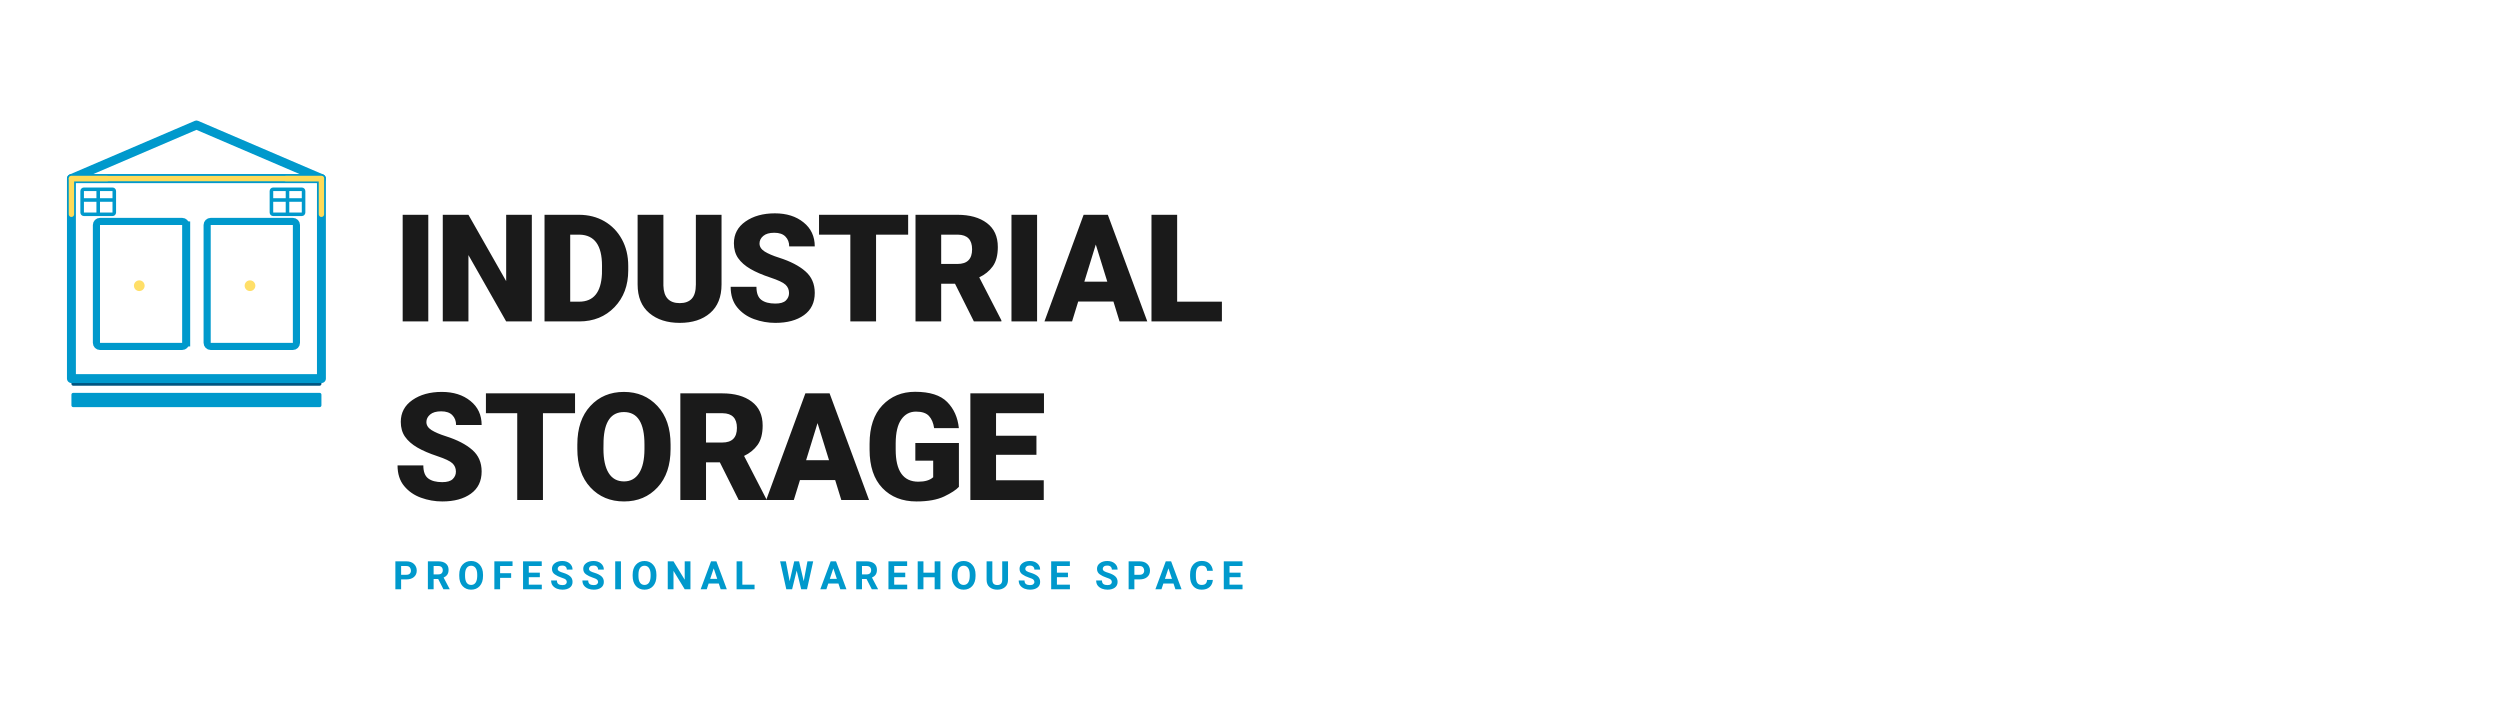
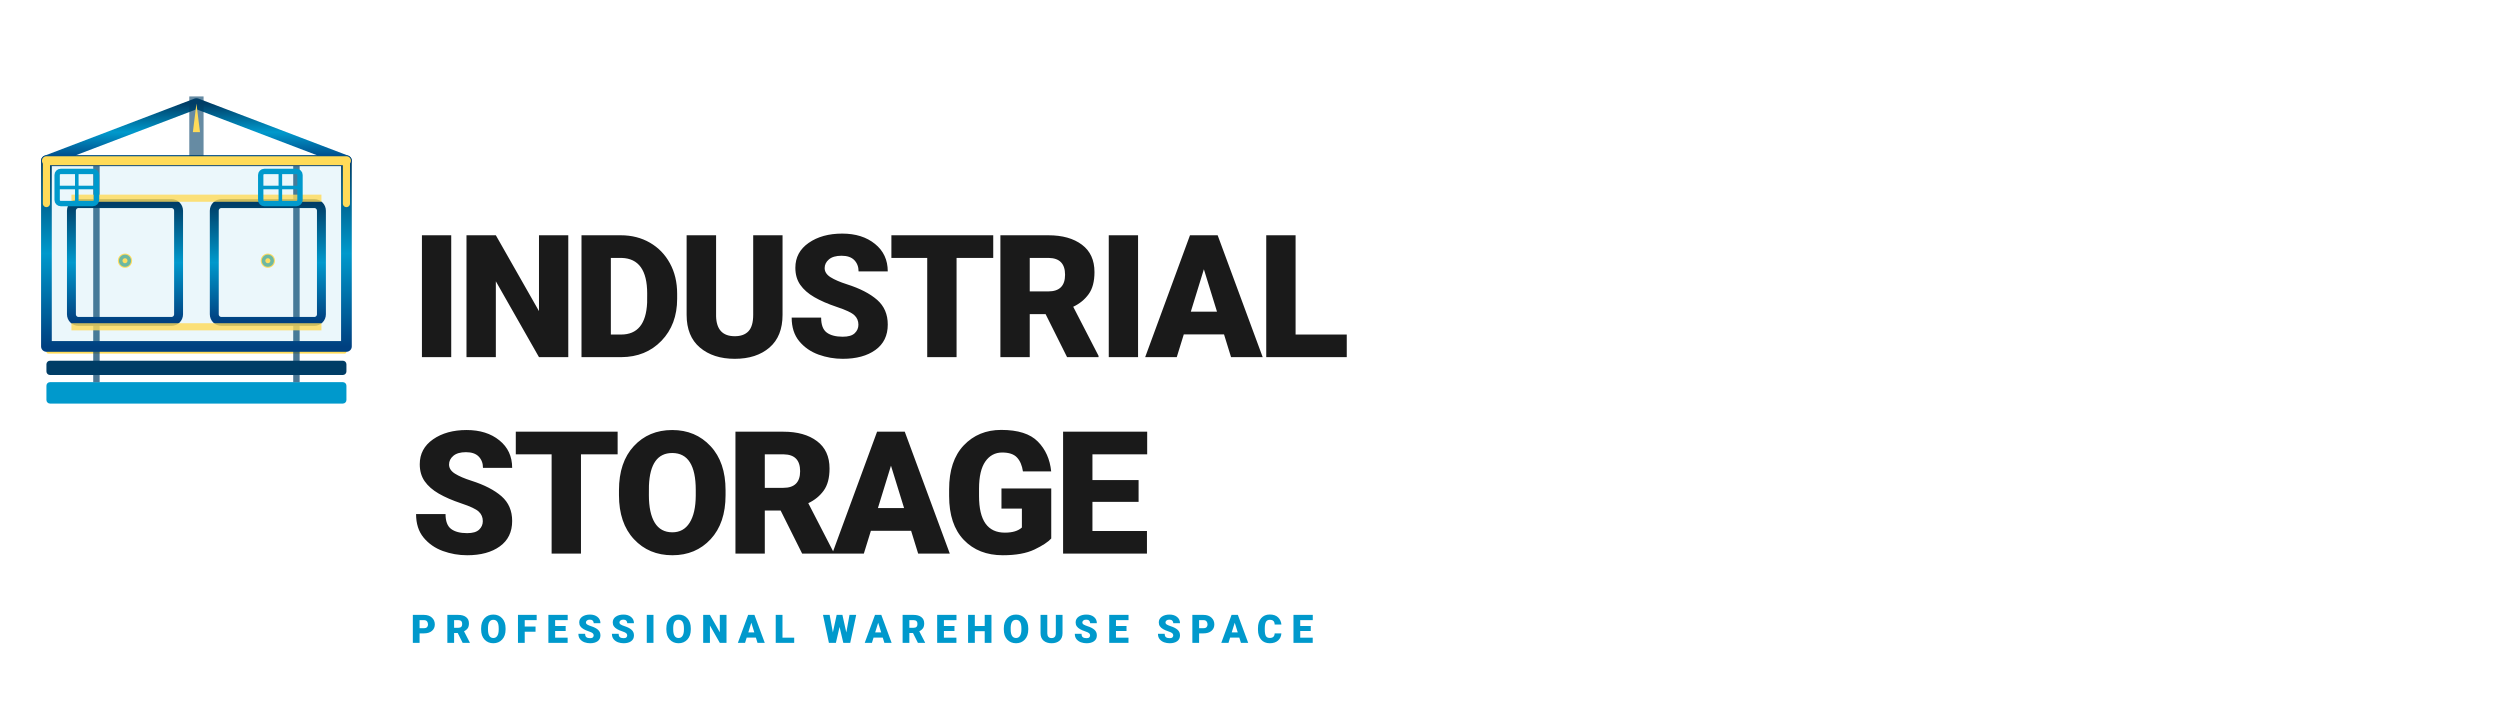
<svg xmlns="http://www.w3.org/2000/svg" viewBox="0 0 700 200">
  <defs>
-     <linearGradient id="steelGradient" x1="0%" y1="0%" x2="0%" y2="100%">
-       <stop offset="0%" style="stop-color:#0099cc;stop-opacity:1" />
-       <stop offset="100%" style="stop-color:#005580;stop-opacity:1" />
+     <linearGradient id="metalGradient" x1="0%" y1="0%" x2="0%" y2="100%">
+       <stop offset="0%" style="stop-color:#003d66;stop-opacity:1" />
+       <stop offset="50%" style="stop-color:#0099cc;stop-opacity:1" />
+       <stop offset="100%" style="stop-color:#004080;stop-opacity:1" />
    </linearGradient>
+     <pattern id="steelPattern" x="0" y="0" width="4" height="4" patternUnits="userSpaceOnUse">
+       <rect x="0" y="0" width="4" height="4" fill="#0099cc" opacity="0.08" />
+     </pattern>
    <style>
-       .logo-main-text { font-family: -apple-system, BlinkMacSystemFont, 'Segoe UI', Roboto, sans-serif; font-size: 42px; font-weight: 900; fill: #1a1a1a; letter-spacing: -1px; }
-       .logo-tagline { font-family: -apple-system, BlinkMacSystemFont, 'Segoe UI', Roboto, sans-serif; font-size: 11px; font-weight: 700; fill: #0099cc; letter-spacing: 2px; text-transform: uppercase; }
+       .logo-main-text { font-family: -apple-system, BlinkMacSystemFont, 'Segoe UI', Roboto, sans-serif; font-size: 48px; font-weight: 900; fill: #1a1a1a; letter-spacing: -1.5px; }
+       .logo-tagline { font-family: -apple-system, BlinkMacSystemFont, 'Segoe UI', Roboto, sans-serif; font-size: 11px; font-weight: 800; fill: #0099cc; letter-spacing: 2.5px; text-transform: uppercase; }
    </style>
  </defs>
-   <g transform="translate(10, 30)">
-     <rect x="10" y="80" width="70" height="4" fill="#0099cc" rx="0.5" />
-     <rect x="10" y="76" width="70" height="2" fill="#005580" rx="0.5" />
-     <rect x="10" y="20" width="70" height="56" fill="none" stroke="#0099cc" stroke-width="2.5" stroke-linecap="round" stroke-linejoin="round" />
-     <polygon points="10,20 45,5 80,20" fill="none" stroke="#0099cc" stroke-width="2.5" stroke-linejoin="round" />
-     <line x1="10" y1="20" x2="80" y2="20" stroke="#ffdb58" stroke-width="1.5" />
-     <g stroke="#0099cc" stroke-width="2" fill="none">
-       <rect x="17" y="32" width="25" height="35" rx="1" />
-       <rect x="48" y="32" width="25" height="35" rx="1" />
-       <line x1="42.5" y1="32" x2="42.5" y2="67" stroke-width="1.5" />
+   <g transform="translate(5, 25)">
+     <rect x="8" y="82" width="84" height="6" fill="#0099cc" rx="1" />
+     <rect x="8" y="76" width="84" height="4" fill="#003d66" rx="1" />
+     <rect x="8" y="72" width="84" height="2" fill="#ffdb58" rx="0.5" />
+     <g stroke="#003d66" stroke-width="1.8" fill="none">
+       <line x1="22" y1="20" x2="22" y2="82" opacity="0.7" />
+       <line x1="78" y1="20" x2="78" y2="82" opacity="0.7" />
    </g>
-     <g fill="#ffdb58" opacity="0.9">
-       <circle cx="29" cy="50" r="1.5" />
-       <circle cx="60" cy="50" r="1.5" />
+     <rect x="8" y="20" width="84" height="52" fill="url(#steelPattern)" stroke="url(#metalGradient)" stroke-width="3" stroke-linecap="round" stroke-linejoin="round" />
+     <polygon points="8,20 50,4 92,20" fill="none" stroke="url(#metalGradient)" stroke-width="3" stroke-linejoin="round" />
+     <rect x="48" y="2" width="4" height="19" fill="#003d66" opacity="0.6" />
+     <line x1="8" y1="20" x2="92" y2="20" stroke="#ffdb58" stroke-width="2.5" stroke-linecap="round" />
+     <g stroke="url(#metalGradient)" stroke-width="2.5" fill="none" stroke-linecap="round" stroke-linejoin="round">
+       <rect x="15" y="32" width="30" height="33" rx="2" />
+       <rect x="55" y="32" width="30" height="33" rx="2" />
+       <line x1="50" y1="32" x2="50" y2="65" stroke-width="2.5" />
    </g>
-     <g stroke="#0099cc" stroke-width="1" fill="none">
-       <rect x="13" y="23" width="9" height="7" rx="0.5" />
-       <line x1="17.5" y1="23" x2="17.5" y2="30" />
-       <line x1="13" y1="26" x2="22" y2="26" />
-       <rect x="66" y="23" width="9" height="7" rx="0.5" />
-       <line x1="70.5" y1="23" x2="70.5" y2="30" />
-       <line x1="66" y1="26" x2="75" y2="26" />
+     <g stroke="#ffdb58" stroke-width="1.5" fill="none">
+       <line x1="15" y1="30.5" x2="85" y2="30.5" stroke-width="2" opacity="0.8" />
+       <line x1="15" y1="66.5" x2="85" y2="66.5" stroke-width="2" opacity="0.8" />
    </g>
-     <g stroke="#ffdb58" stroke-width="1.5" fill="none" stroke-linecap="round">
-       <line x1="10" y1="20" x2="20" y2="20" />
-       <line x1="10" y1="20" x2="10" y2="30" />
-       <line x1="80" y1="20" x2="70" y2="20" />
-       <line x1="80" y1="20" x2="80" y2="30" />
+     <g fill="#ffdb58" opacity="0.95">
+       <circle cx="30" cy="48" r="2" />
+       <circle cx="70" cy="48" r="2" />
+       <circle cx="30" cy="48" r="1.2" fill="none" stroke="#0099cc" stroke-width="1" opacity="0.6" />
+       <circle cx="70" cy="48" r="1.2" fill="none" stroke="#0099cc" stroke-width="1" opacity="0.6" />
    </g>
+     <g stroke="#0099cc" stroke-width="1.2" fill="none">
+       <rect x="11" y="23" width="11" height="9" rx="1" stroke-width="1.5" />
+       <line x1="16.5" y1="23" x2="16.5" y2="32" stroke-width="1" />
+       <line x1="11" y1="27.5" x2="22" y2="27.5" stroke-width="1" />
+       <rect x="68" y="23" width="11" height="9" rx="1" stroke-width="1.5" />
+       <line x1="73.5" y1="23" x2="73.5" y2="32" stroke-width="1" />
+       <line x1="68" y1="27.5" x2="79" y2="27.5" stroke-width="1" />
+     </g>
+     <g stroke="#ffdb58" stroke-width="2" fill="none" stroke-linecap="round" stroke-linejoin="round">
+       <line x1="8" y1="20" x2="20" y2="20" />
+       <line x1="8" y1="20" x2="8" y2="32" />
+       <line x1="92" y1="20" x2="80" y2="20" />
+       <line x1="92" y1="20" x2="92" y2="32" />
+     </g>
+     <polygon points="50,4 49,12 51,12" fill="#ffdb58" opacity="1" />
  </g>
-   <text x="110" y="90" class="logo-main-text">INDUSTRIAL</text>
-   <text x="110" y="140" class="logo-main-text">STORAGE</text>
-   <text x="110" y="165" class="logo-tagline">PROFESSIONAL WAREHOUSE SPACE</text>
+   <text x="115" y="100" class="logo-main-text">INDUSTRIAL</text>
+   <text x="115" y="155" class="logo-main-text">STORAGE</text>
+   <text x="115" y="180" class="logo-tagline">PROFESSIONAL WAREHOUSE SPACE</text>
</svg>
